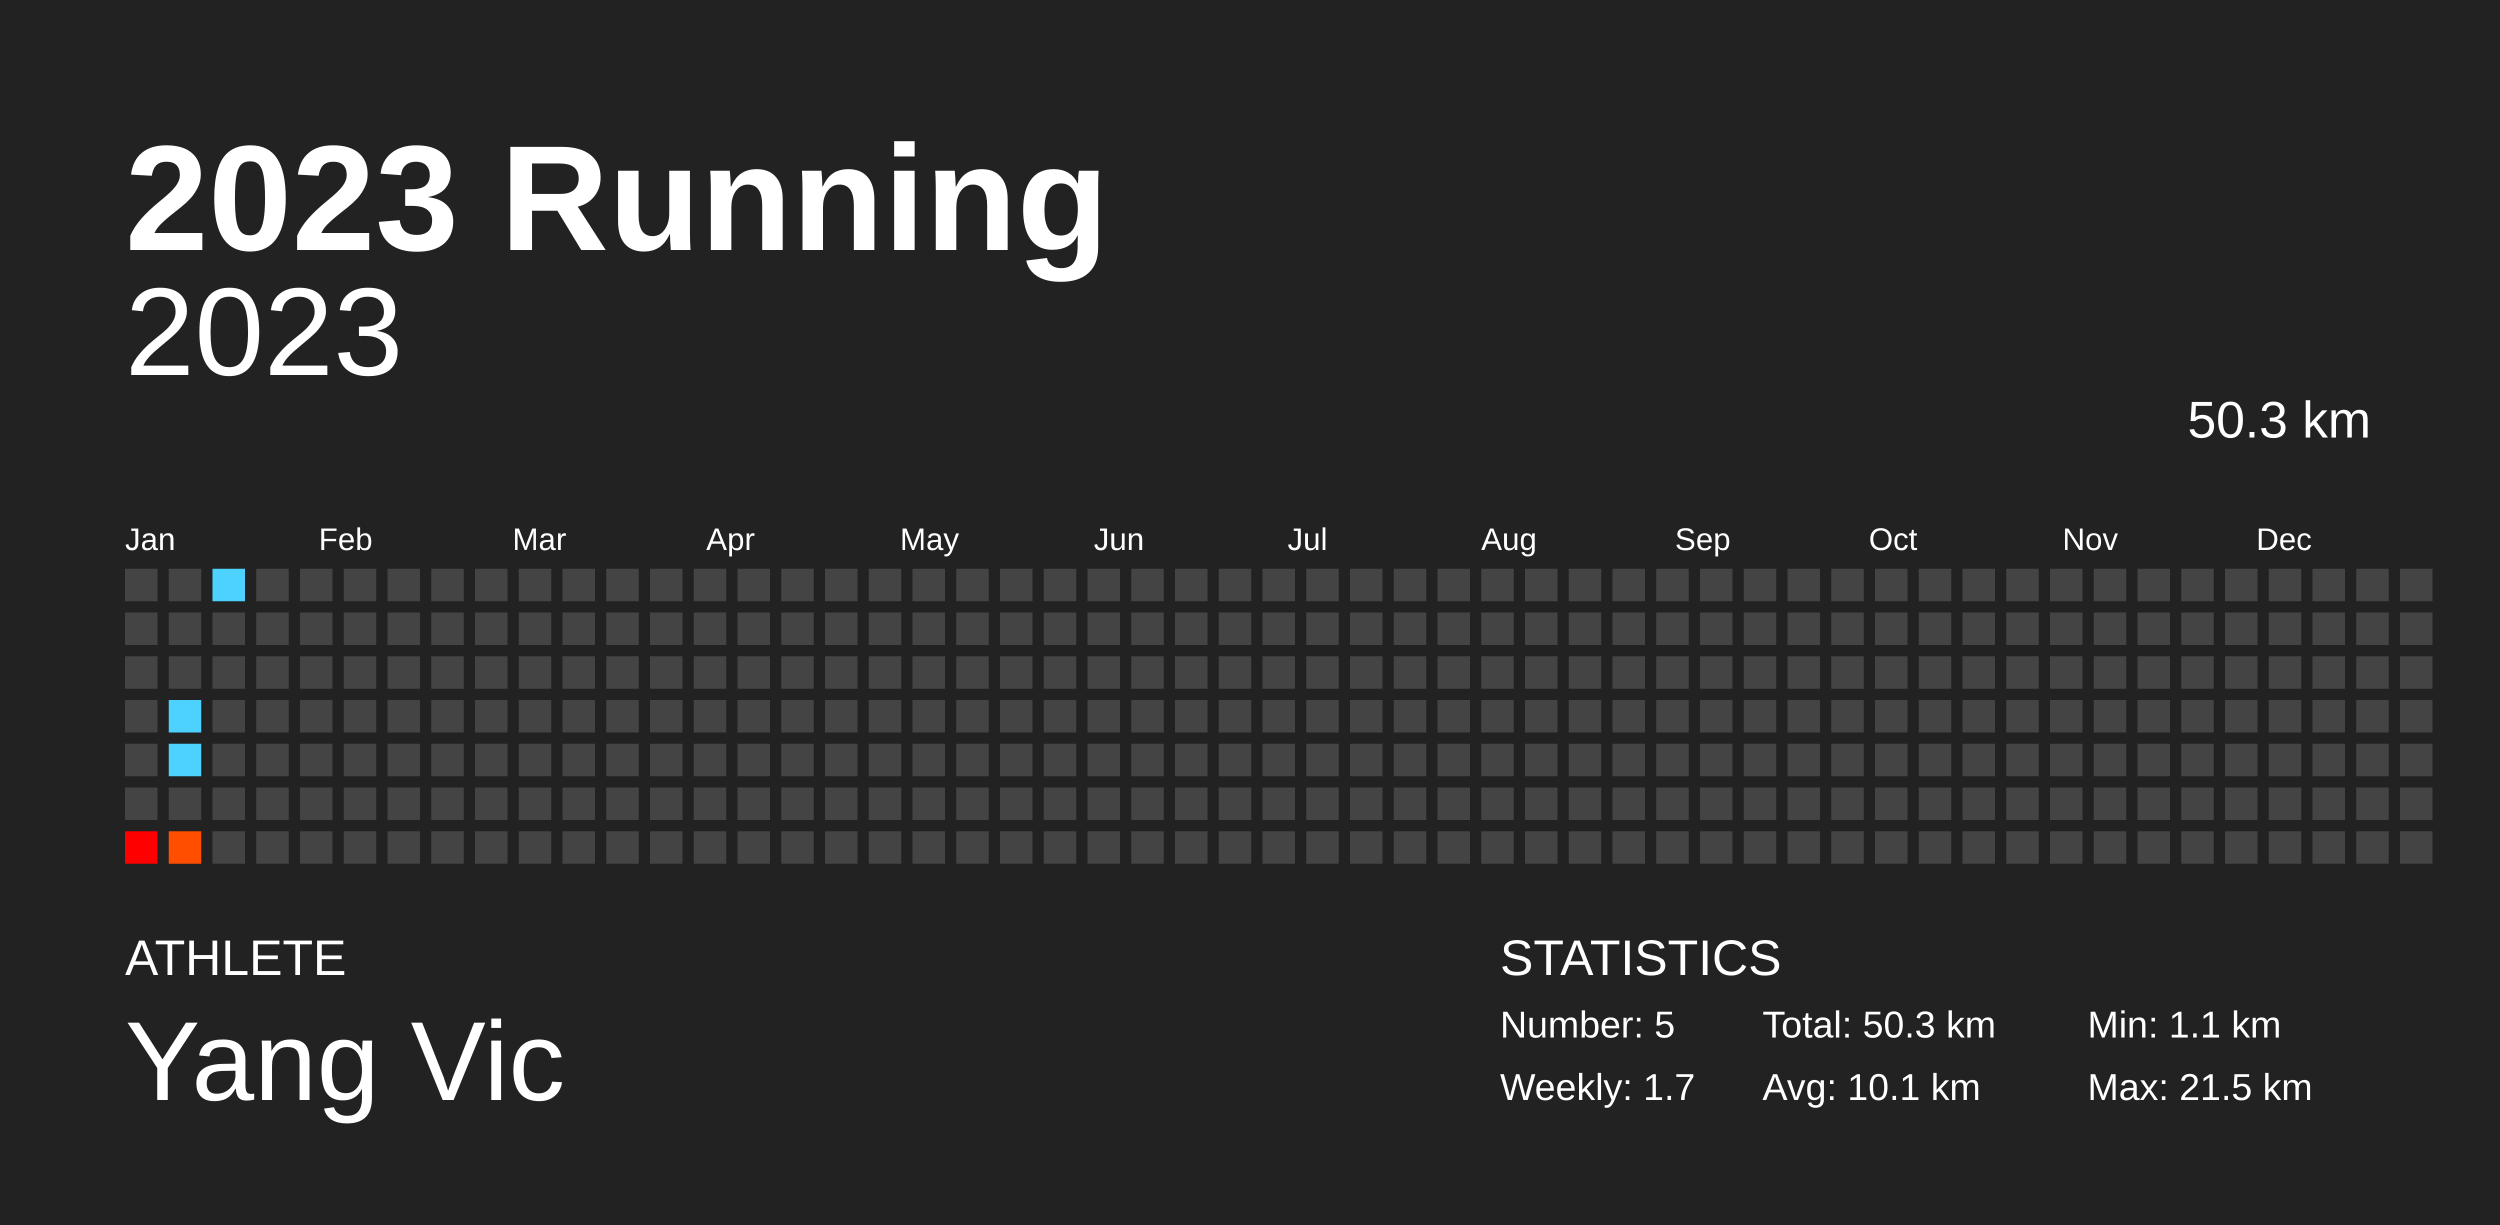
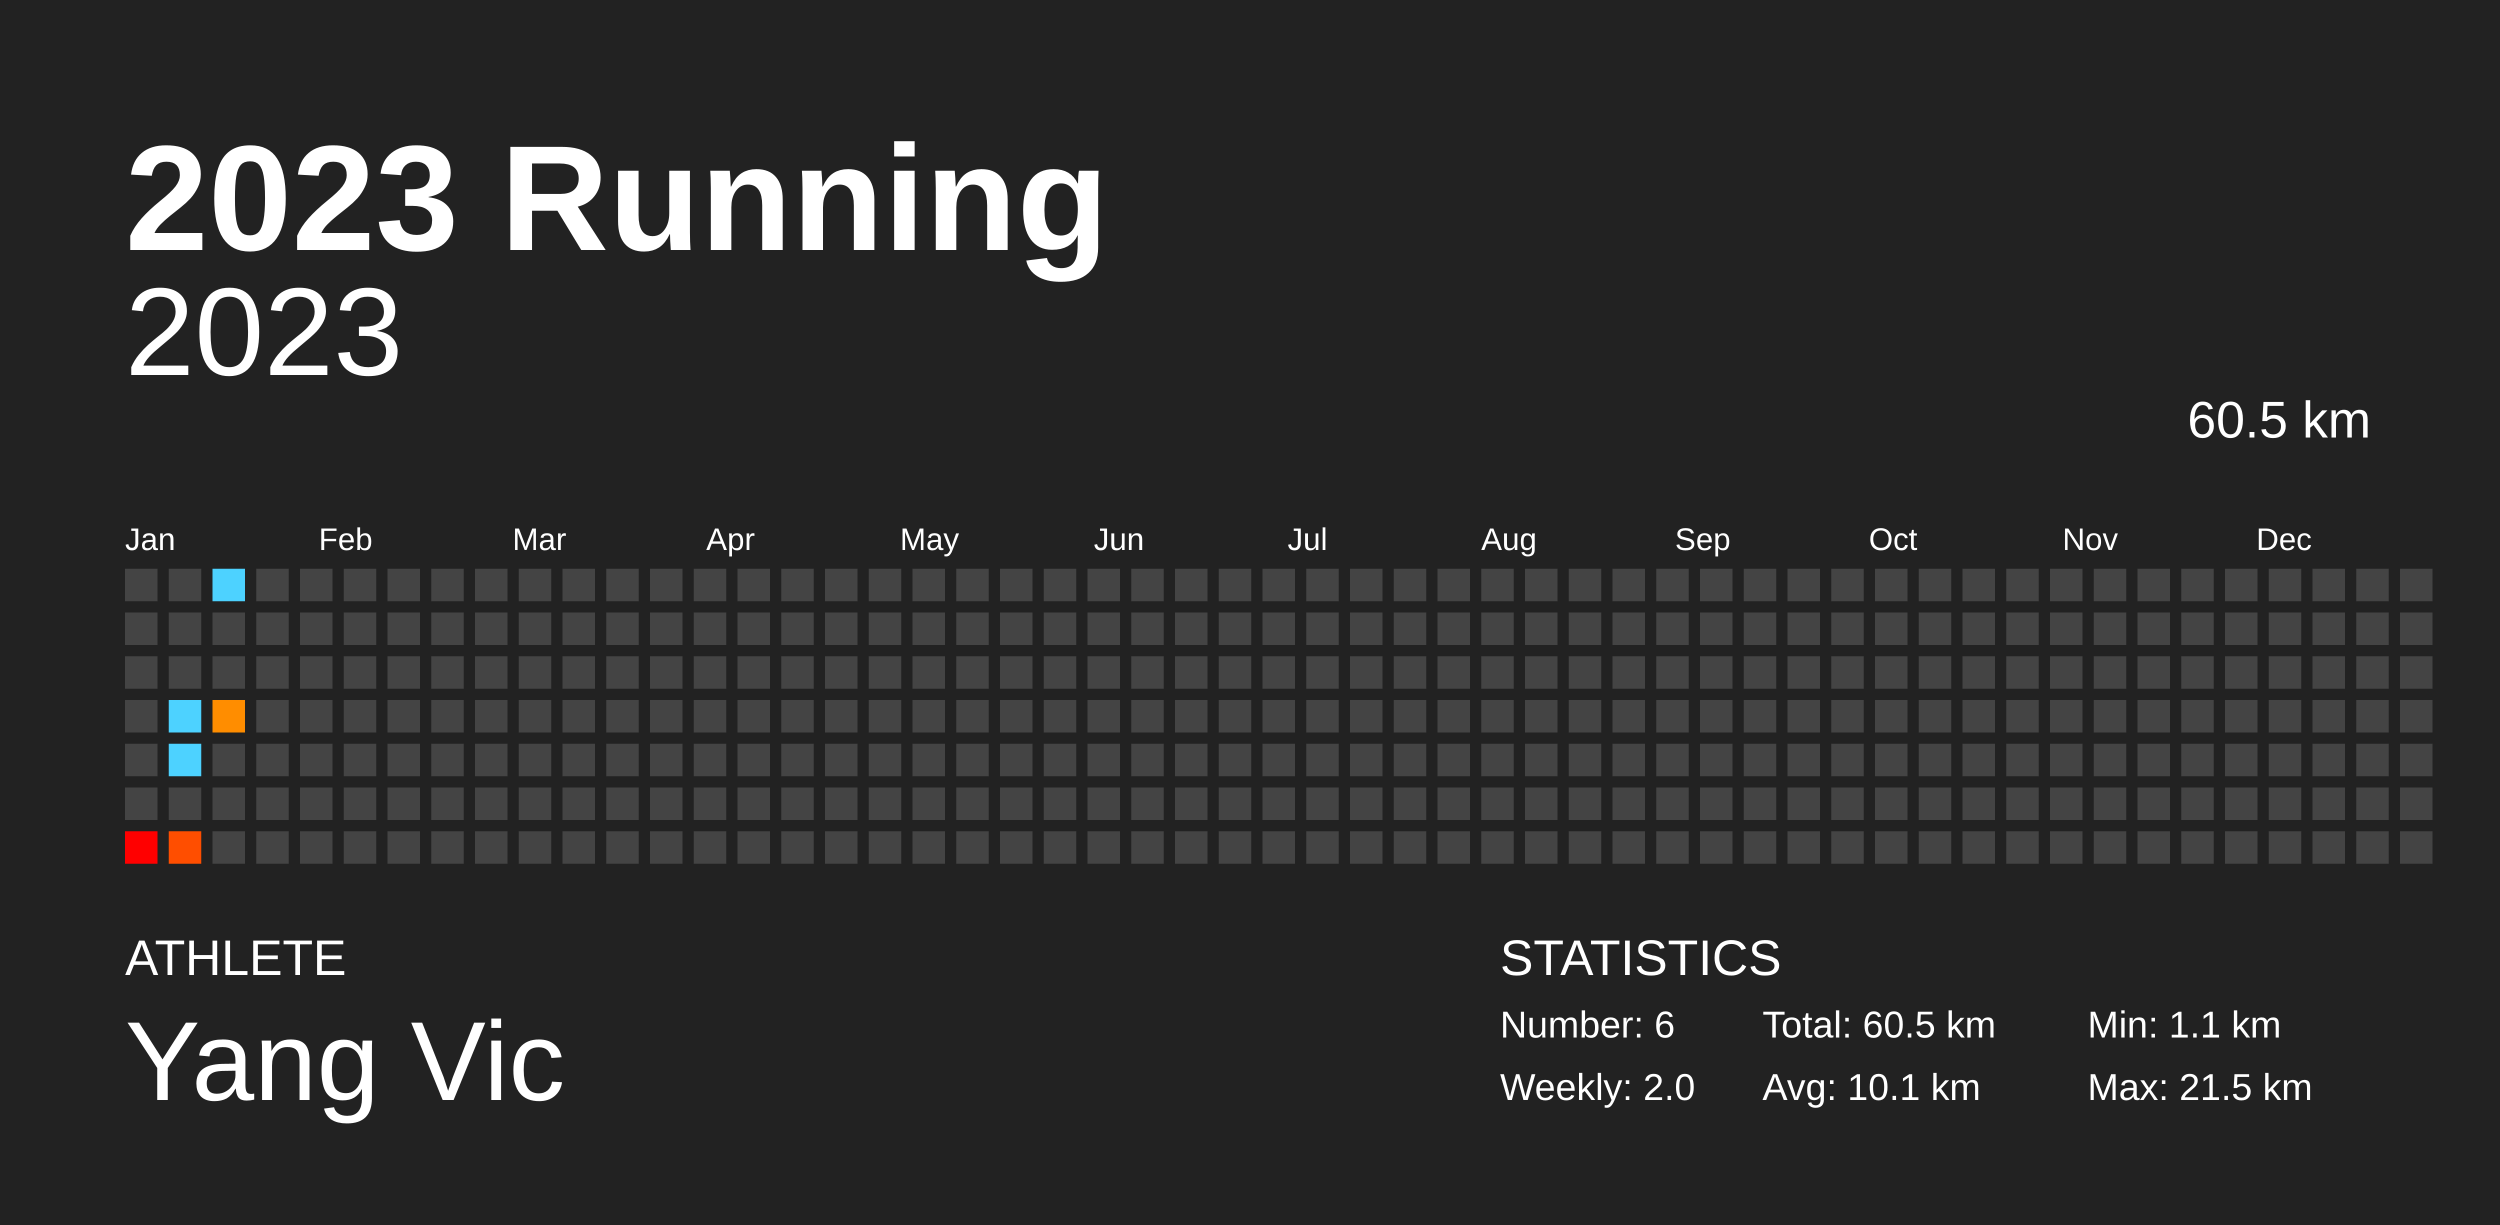
<svg xmlns="http://www.w3.org/2000/svg" baseProfile="full" height="98mm" version="1.1" viewBox="0,0,200,98" width="200mm">
  <defs />
  <rect fill="#222222" height="98" width="200" x="0" y="0" />
  <text fill="#FFFFFF" style="font-size:12px; font-family:Arial; font-weight:bold;" x="10" y="20">2023 Running</text>
  <text fill="#FFFFFF" style="font-size:4px; font-family:Arial" x="10" y="78">ATHLETE</text>
  <text fill="#FFFFFF" style="font-size:9px; font-family:Arial" x="10" y="88">Yang Vic</text>
  <text fill="#FFFFFF" style="font-size:4px; font-family:Arial" x="120" y="78">STATISTICS</text>
-   <text fill="#FFFFFF" style="font-size:3px; font-family:Arial" x="120" y="83">Number: 5</text>
-   <text fill="#FFFFFF" style="font-size:3px; font-family:Arial" x="120" y="88">Weekly: 1.7</text>
-   <text fill="#FFFFFF" style="font-size:3px; font-family:Arial" x="141" y="83">Total: 50.3 km</text>
+   <text fill="#FFFFFF" style="font-size:3px; font-family:Arial" x="120" y="83">Number: 6</text>
+   <text fill="#FFFFFF" style="font-size:3px; font-family:Arial" x="120" y="88">Weekly: 2.0</text>
+   <text fill="#FFFFFF" style="font-size:3px; font-family:Arial" x="141" y="83">Total: 60.5 km</text>
  <text fill="#FFFFFF" style="font-size:3px; font-family:Arial" x="141" y="88">Avg: 10.1 km</text>
  <text fill="#FFFFFF" style="font-size:3px; font-family:Arial" x="167" y="83">Min: 1.1 km</text>
  <text fill="#FFFFFF" style="font-size:3px; font-family:Arial" x="167" y="88">Max: 21.5 km</text>
  <text alignment-baseline="hanging" fill="#FFFFFF" style="font-size:10.0px; font-family:Arial;" x="10" y="30">2023</text>
-   <text alignment-baseline="hanging" fill="#FFFFFF" style="font-size:4.125px; font-family:Arial;" x="175" y="35">50.3 km</text>
+   <text alignment-baseline="hanging" fill="#FFFFFF" style="font-size:4.125px; font-family:Arial;" x="175" y="35">60.5 km</text>
  <text fill="#FFFFFF" style="font-size:2.5px; font-family:Arial" x="10.0" y="44">Jan</text>
  <text fill="#FFFFFF" style="font-size:2.5px; font-family:Arial" x="25.5" y="44">Feb</text>
  <text fill="#FFFFFF" style="font-size:2.5px; font-family:Arial" x="41.0" y="44">Mar</text>
  <text fill="#FFFFFF" style="font-size:2.5px; font-family:Arial" x="56.5" y="44">Apr</text>
  <text fill="#FFFFFF" style="font-size:2.5px; font-family:Arial" x="72.0" y="44">May</text>
  <text fill="#FFFFFF" style="font-size:2.5px; font-family:Arial" x="87.5" y="44">Jun</text>
  <text fill="#FFFFFF" style="font-size:2.5px; font-family:Arial" x="103.0" y="44">Jul</text>
  <text fill="#FFFFFF" style="font-size:2.5px; font-family:Arial" x="118.5" y="44">Aug</text>
  <text fill="#FFFFFF" style="font-size:2.5px; font-family:Arial" x="134.0" y="44">Sep</text>
  <text fill="#FFFFFF" style="font-size:2.5px; font-family:Arial" x="149.5" y="44">Oct</text>
  <text fill="#FFFFFF" style="font-size:2.5px; font-family:Arial" x="165.0" y="44">Nov</text>
  <text fill="#FFFFFF" style="font-size:2.5px; font-family:Arial" x="180.5" y="44">Dec</text>
  <rect fill="#444444" height="2.6" width="2.6" x="10.0" y="45.5" />
  <rect fill="#444444" height="2.6" width="2.6" x="10.0" y="49.0" />
  <rect fill="#444444" height="2.6" width="2.6" x="10.0" y="52.5" />
  <rect fill="#444444" height="2.6" width="2.6" x="10.0" y="56.0" />
  <rect fill="#444444" height="2.6" width="2.6" x="10.0" y="59.5" />
  <rect fill="#444444" height="2.6" width="2.6" x="10.0" y="63.0" />
  <rect fill="red" height="2.6" width="2.6" x="10.0" y="66.5" />
  <rect fill="#444444" height="2.6" width="2.6" x="13.5" y="45.5" />
  <rect fill="#444444" height="2.6" width="2.6" x="13.5" y="49.0" />
  <rect fill="#444444" height="2.6" width="2.6" x="13.5" y="52.5" />
  <rect fill="#4dd2ff" height="2.6" width="2.6" x="13.5" y="56.0" />
  <rect fill="#4dd2ff" height="2.6" width="2.6" x="13.5" y="59.5" />
  <rect fill="#444444" height="2.6" width="2.6" x="13.5" y="63.0" />
  <rect fill="#ff4e00" height="2.6" width="2.6" x="13.5" y="66.5" />
  <rect fill="#4dd2ff" height="2.6" width="2.6" x="17.0" y="45.5" />
  <rect fill="#444444" height="2.6" width="2.6" x="17.0" y="49.0" />
  <rect fill="#444444" height="2.6" width="2.6" x="17.0" y="52.5" />
-   <rect fill="#444444" height="2.6" width="2.6" x="17.0" y="56.0" />
+   <rect fill="#ff8d00" height="2.6" width="2.6" x="17.0" y="56.0" />
  <rect fill="#444444" height="2.6" width="2.6" x="17.0" y="59.5" />
  <rect fill="#444444" height="2.6" width="2.6" x="17.0" y="63.0" />
  <rect fill="#444444" height="2.6" width="2.6" x="17.0" y="66.5" />
  <rect fill="#444444" height="2.6" width="2.6" x="20.5" y="45.5" />
  <rect fill="#444444" height="2.6" width="2.6" x="20.5" y="49.0" />
  <rect fill="#444444" height="2.6" width="2.6" x="20.5" y="52.5" />
  <rect fill="#444444" height="2.6" width="2.6" x="20.5" y="56.0" />
  <rect fill="#444444" height="2.6" width="2.6" x="20.5" y="59.5" />
  <rect fill="#444444" height="2.6" width="2.6" x="20.5" y="63.0" />
  <rect fill="#444444" height="2.6" width="2.6" x="20.5" y="66.5" />
  <rect fill="#444444" height="2.6" width="2.6" x="24.0" y="45.5" />
  <rect fill="#444444" height="2.6" width="2.6" x="24.0" y="49.0" />
  <rect fill="#444444" height="2.6" width="2.6" x="24.0" y="52.5" />
  <rect fill="#444444" height="2.6" width="2.6" x="24.0" y="56.0" />
  <rect fill="#444444" height="2.6" width="2.6" x="24.0" y="59.5" />
  <rect fill="#444444" height="2.6" width="2.6" x="24.0" y="63.0" />
  <rect fill="#444444" height="2.6" width="2.6" x="24.0" y="66.5" />
  <rect fill="#444444" height="2.6" width="2.6" x="27.5" y="45.5" />
  <rect fill="#444444" height="2.6" width="2.6" x="27.5" y="49.0" />
  <rect fill="#444444" height="2.6" width="2.6" x="27.5" y="52.5" />
  <rect fill="#444444" height="2.6" width="2.6" x="27.5" y="56.0" />
  <rect fill="#444444" height="2.6" width="2.6" x="27.5" y="59.5" />
  <rect fill="#444444" height="2.6" width="2.6" x="27.5" y="63.0" />
  <rect fill="#444444" height="2.6" width="2.6" x="27.5" y="66.5" />
  <rect fill="#444444" height="2.6" width="2.6" x="31.0" y="45.5" />
  <rect fill="#444444" height="2.6" width="2.6" x="31.0" y="49.0" />
  <rect fill="#444444" height="2.6" width="2.6" x="31.0" y="52.5" />
  <rect fill="#444444" height="2.6" width="2.6" x="31.0" y="56.0" />
  <rect fill="#444444" height="2.6" width="2.6" x="31.0" y="59.5" />
  <rect fill="#444444" height="2.6" width="2.6" x="31.0" y="63.0" />
  <rect fill="#444444" height="2.6" width="2.6" x="31.0" y="66.5" />
  <rect fill="#444444" height="2.6" width="2.6" x="34.5" y="45.5" />
  <rect fill="#444444" height="2.6" width="2.6" x="34.5" y="49.0" />
  <rect fill="#444444" height="2.6" width="2.6" x="34.5" y="52.5" />
  <rect fill="#444444" height="2.6" width="2.6" x="34.5" y="56.0" />
  <rect fill="#444444" height="2.6" width="2.6" x="34.5" y="59.5" />
  <rect fill="#444444" height="2.6" width="2.6" x="34.5" y="63.0" />
  <rect fill="#444444" height="2.6" width="2.6" x="34.5" y="66.5" />
  <rect fill="#444444" height="2.6" width="2.6" x="38.0" y="45.5" />
  <rect fill="#444444" height="2.6" width="2.6" x="38.0" y="49.0" />
  <rect fill="#444444" height="2.6" width="2.6" x="38.0" y="52.5" />
  <rect fill="#444444" height="2.6" width="2.6" x="38.0" y="56.0" />
  <rect fill="#444444" height="2.6" width="2.6" x="38.0" y="59.5" />
  <rect fill="#444444" height="2.6" width="2.6" x="38.0" y="63.0" />
  <rect fill="#444444" height="2.6" width="2.6" x="38.0" y="66.5" />
  <rect fill="#444444" height="2.6" width="2.6" x="41.5" y="45.5" />
  <rect fill="#444444" height="2.6" width="2.6" x="41.5" y="49.0" />
  <rect fill="#444444" height="2.6" width="2.6" x="41.5" y="52.5" />
  <rect fill="#444444" height="2.6" width="2.6" x="41.5" y="56.0" />
  <rect fill="#444444" height="2.6" width="2.6" x="41.5" y="59.5" />
  <rect fill="#444444" height="2.6" width="2.6" x="41.5" y="63.0" />
  <rect fill="#444444" height="2.6" width="2.6" x="41.5" y="66.5" />
  <rect fill="#444444" height="2.6" width="2.6" x="45.0" y="45.5" />
  <rect fill="#444444" height="2.6" width="2.6" x="45.0" y="49.0" />
  <rect fill="#444444" height="2.6" width="2.6" x="45.0" y="52.5" />
  <rect fill="#444444" height="2.6" width="2.6" x="45.0" y="56.0" />
  <rect fill="#444444" height="2.6" width="2.6" x="45.0" y="59.5" />
  <rect fill="#444444" height="2.6" width="2.6" x="45.0" y="63.0" />
  <rect fill="#444444" height="2.6" width="2.6" x="45.0" y="66.5" />
  <rect fill="#444444" height="2.6" width="2.6" x="48.5" y="45.5" />
  <rect fill="#444444" height="2.6" width="2.6" x="48.5" y="49.0" />
  <rect fill="#444444" height="2.6" width="2.6" x="48.5" y="52.5" />
  <rect fill="#444444" height="2.6" width="2.6" x="48.5" y="56.0" />
  <rect fill="#444444" height="2.6" width="2.6" x="48.5" y="59.5" />
  <rect fill="#444444" height="2.6" width="2.6" x="48.5" y="63.0" />
  <rect fill="#444444" height="2.6" width="2.6" x="48.5" y="66.5" />
  <rect fill="#444444" height="2.6" width="2.6" x="52.0" y="45.5" />
  <rect fill="#444444" height="2.6" width="2.6" x="52.0" y="49.0" />
  <rect fill="#444444" height="2.6" width="2.6" x="52.0" y="52.5" />
  <rect fill="#444444" height="2.6" width="2.6" x="52.0" y="56.0" />
  <rect fill="#444444" height="2.6" width="2.6" x="52.0" y="59.5" />
  <rect fill="#444444" height="2.6" width="2.6" x="52.0" y="63.0" />
  <rect fill="#444444" height="2.6" width="2.6" x="52.0" y="66.5" />
  <rect fill="#444444" height="2.6" width="2.6" x="55.5" y="45.5" />
  <rect fill="#444444" height="2.6" width="2.6" x="55.5" y="49.0" />
  <rect fill="#444444" height="2.6" width="2.6" x="55.5" y="52.5" />
  <rect fill="#444444" height="2.6" width="2.6" x="55.5" y="56.0" />
  <rect fill="#444444" height="2.6" width="2.6" x="55.5" y="59.5" />
  <rect fill="#444444" height="2.6" width="2.6" x="55.5" y="63.0" />
  <rect fill="#444444" height="2.6" width="2.6" x="55.5" y="66.5" />
  <rect fill="#444444" height="2.6" width="2.6" x="59.0" y="45.5" />
  <rect fill="#444444" height="2.6" width="2.6" x="59.0" y="49.0" />
  <rect fill="#444444" height="2.6" width="2.6" x="59.0" y="52.5" />
  <rect fill="#444444" height="2.6" width="2.6" x="59.0" y="56.0" />
  <rect fill="#444444" height="2.6" width="2.6" x="59.0" y="59.5" />
  <rect fill="#444444" height="2.6" width="2.6" x="59.0" y="63.0" />
  <rect fill="#444444" height="2.6" width="2.6" x="59.0" y="66.5" />
  <rect fill="#444444" height="2.6" width="2.6" x="62.5" y="45.5" />
  <rect fill="#444444" height="2.6" width="2.6" x="62.5" y="49.0" />
  <rect fill="#444444" height="2.6" width="2.6" x="62.5" y="52.5" />
  <rect fill="#444444" height="2.6" width="2.6" x="62.5" y="56.0" />
  <rect fill="#444444" height="2.6" width="2.6" x="62.5" y="59.5" />
  <rect fill="#444444" height="2.6" width="2.6" x="62.5" y="63.0" />
  <rect fill="#444444" height="2.6" width="2.6" x="62.5" y="66.5" />
  <rect fill="#444444" height="2.6" width="2.6" x="66.0" y="45.5" />
  <rect fill="#444444" height="2.6" width="2.6" x="66.0" y="49.0" />
  <rect fill="#444444" height="2.6" width="2.6" x="66.0" y="52.5" />
  <rect fill="#444444" height="2.6" width="2.6" x="66.0" y="56.0" />
  <rect fill="#444444" height="2.6" width="2.6" x="66.0" y="59.5" />
  <rect fill="#444444" height="2.6" width="2.6" x="66.0" y="63.0" />
  <rect fill="#444444" height="2.6" width="2.6" x="66.0" y="66.5" />
  <rect fill="#444444" height="2.6" width="2.6" x="69.5" y="45.5" />
  <rect fill="#444444" height="2.6" width="2.6" x="69.5" y="49.0" />
  <rect fill="#444444" height="2.6" width="2.6" x="69.5" y="52.5" />
  <rect fill="#444444" height="2.6" width="2.6" x="69.5" y="56.0" />
  <rect fill="#444444" height="2.6" width="2.6" x="69.5" y="59.5" />
  <rect fill="#444444" height="2.6" width="2.6" x="69.5" y="63.0" />
  <rect fill="#444444" height="2.6" width="2.6" x="69.5" y="66.5" />
  <rect fill="#444444" height="2.6" width="2.6" x="73.0" y="45.5" />
  <rect fill="#444444" height="2.6" width="2.6" x="73.0" y="49.0" />
  <rect fill="#444444" height="2.6" width="2.6" x="73.0" y="52.5" />
  <rect fill="#444444" height="2.6" width="2.6" x="73.0" y="56.0" />
  <rect fill="#444444" height="2.6" width="2.6" x="73.0" y="59.5" />
  <rect fill="#444444" height="2.6" width="2.6" x="73.0" y="63.0" />
  <rect fill="#444444" height="2.6" width="2.6" x="73.0" y="66.5" />
  <rect fill="#444444" height="2.6" width="2.6" x="76.5" y="45.5" />
  <rect fill="#444444" height="2.6" width="2.6" x="76.5" y="49.0" />
  <rect fill="#444444" height="2.6" width="2.6" x="76.5" y="52.5" />
  <rect fill="#444444" height="2.6" width="2.6" x="76.5" y="56.0" />
  <rect fill="#444444" height="2.6" width="2.6" x="76.5" y="59.5" />
  <rect fill="#444444" height="2.6" width="2.6" x="76.5" y="63.0" />
  <rect fill="#444444" height="2.6" width="2.6" x="76.5" y="66.5" />
  <rect fill="#444444" height="2.6" width="2.6" x="80.0" y="45.5" />
  <rect fill="#444444" height="2.6" width="2.6" x="80.0" y="49.0" />
  <rect fill="#444444" height="2.6" width="2.6" x="80.0" y="52.5" />
  <rect fill="#444444" height="2.6" width="2.6" x="80.0" y="56.0" />
  <rect fill="#444444" height="2.6" width="2.6" x="80.0" y="59.5" />
  <rect fill="#444444" height="2.6" width="2.6" x="80.0" y="63.0" />
  <rect fill="#444444" height="2.6" width="2.6" x="80.0" y="66.5" />
  <rect fill="#444444" height="2.6" width="2.6" x="83.5" y="45.5" />
  <rect fill="#444444" height="2.6" width="2.6" x="83.5" y="49.0" />
  <rect fill="#444444" height="2.6" width="2.6" x="83.5" y="52.5" />
  <rect fill="#444444" height="2.6" width="2.6" x="83.5" y="56.0" />
  <rect fill="#444444" height="2.6" width="2.6" x="83.5" y="59.5" />
  <rect fill="#444444" height="2.6" width="2.6" x="83.5" y="63.0" />
  <rect fill="#444444" height="2.6" width="2.6" x="83.5" y="66.5" />
  <rect fill="#444444" height="2.6" width="2.6" x="87.0" y="45.5" />
  <rect fill="#444444" height="2.6" width="2.6" x="87.0" y="49.0" />
  <rect fill="#444444" height="2.6" width="2.6" x="87.0" y="52.5" />
  <rect fill="#444444" height="2.6" width="2.6" x="87.0" y="56.0" />
  <rect fill="#444444" height="2.6" width="2.6" x="87.0" y="59.5" />
  <rect fill="#444444" height="2.6" width="2.6" x="87.0" y="63.0" />
  <rect fill="#444444" height="2.6" width="2.6" x="87.0" y="66.5" />
  <rect fill="#444444" height="2.6" width="2.6" x="90.5" y="45.5" />
  <rect fill="#444444" height="2.6" width="2.6" x="90.5" y="49.0" />
  <rect fill="#444444" height="2.6" width="2.6" x="90.5" y="52.5" />
  <rect fill="#444444" height="2.6" width="2.6" x="90.5" y="56.0" />
  <rect fill="#444444" height="2.6" width="2.6" x="90.5" y="59.5" />
  <rect fill="#444444" height="2.6" width="2.6" x="90.5" y="63.0" />
  <rect fill="#444444" height="2.6" width="2.6" x="90.5" y="66.5" />
  <rect fill="#444444" height="2.6" width="2.6" x="94.0" y="45.5" />
  <rect fill="#444444" height="2.6" width="2.6" x="94.0" y="49.0" />
  <rect fill="#444444" height="2.6" width="2.6" x="94.0" y="52.5" />
  <rect fill="#444444" height="2.6" width="2.6" x="94.0" y="56.0" />
  <rect fill="#444444" height="2.6" width="2.6" x="94.0" y="59.5" />
  <rect fill="#444444" height="2.6" width="2.6" x="94.0" y="63.0" />
  <rect fill="#444444" height="2.6" width="2.6" x="94.0" y="66.5" />
  <rect fill="#444444" height="2.6" width="2.6" x="97.5" y="45.5" />
  <rect fill="#444444" height="2.6" width="2.6" x="97.5" y="49.0" />
  <rect fill="#444444" height="2.6" width="2.6" x="97.5" y="52.5" />
  <rect fill="#444444" height="2.6" width="2.6" x="97.5" y="56.0" />
  <rect fill="#444444" height="2.6" width="2.6" x="97.5" y="59.5" />
  <rect fill="#444444" height="2.6" width="2.6" x="97.5" y="63.0" />
  <rect fill="#444444" height="2.6" width="2.6" x="97.5" y="66.5" />
  <rect fill="#444444" height="2.6" width="2.6" x="101.0" y="45.5" />
  <rect fill="#444444" height="2.6" width="2.6" x="101.0" y="49.0" />
  <rect fill="#444444" height="2.6" width="2.6" x="101.0" y="52.5" />
  <rect fill="#444444" height="2.6" width="2.6" x="101.0" y="56.0" />
  <rect fill="#444444" height="2.6" width="2.6" x="101.0" y="59.5" />
  <rect fill="#444444" height="2.6" width="2.6" x="101.0" y="63.0" />
  <rect fill="#444444" height="2.6" width="2.6" x="101.0" y="66.5" />
  <rect fill="#444444" height="2.6" width="2.6" x="104.5" y="45.5" />
  <rect fill="#444444" height="2.6" width="2.6" x="104.5" y="49.0" />
  <rect fill="#444444" height="2.6" width="2.6" x="104.5" y="52.5" />
  <rect fill="#444444" height="2.6" width="2.6" x="104.5" y="56.0" />
  <rect fill="#444444" height="2.6" width="2.6" x="104.5" y="59.5" />
  <rect fill="#444444" height="2.6" width="2.6" x="104.5" y="63.0" />
  <rect fill="#444444" height="2.6" width="2.6" x="104.5" y="66.5" />
  <rect fill="#444444" height="2.6" width="2.6" x="108.0" y="45.5" />
  <rect fill="#444444" height="2.6" width="2.6" x="108.0" y="49.0" />
  <rect fill="#444444" height="2.6" width="2.6" x="108.0" y="52.5" />
  <rect fill="#444444" height="2.6" width="2.6" x="108.0" y="56.0" />
  <rect fill="#444444" height="2.6" width="2.6" x="108.0" y="59.5" />
  <rect fill="#444444" height="2.6" width="2.6" x="108.0" y="63.0" />
  <rect fill="#444444" height="2.6" width="2.6" x="108.0" y="66.5" />
  <rect fill="#444444" height="2.6" width="2.6" x="111.5" y="45.5" />
  <rect fill="#444444" height="2.6" width="2.6" x="111.5" y="49.0" />
  <rect fill="#444444" height="2.6" width="2.6" x="111.5" y="52.5" />
  <rect fill="#444444" height="2.6" width="2.6" x="111.5" y="56.0" />
  <rect fill="#444444" height="2.6" width="2.6" x="111.5" y="59.5" />
  <rect fill="#444444" height="2.6" width="2.6" x="111.5" y="63.0" />
  <rect fill="#444444" height="2.6" width="2.6" x="111.5" y="66.5" />
  <rect fill="#444444" height="2.6" width="2.6" x="115.0" y="45.5" />
  <rect fill="#444444" height="2.6" width="2.6" x="115.0" y="49.0" />
  <rect fill="#444444" height="2.6" width="2.6" x="115.0" y="52.5" />
  <rect fill="#444444" height="2.6" width="2.6" x="115.0" y="56.0" />
  <rect fill="#444444" height="2.6" width="2.6" x="115.0" y="59.5" />
  <rect fill="#444444" height="2.6" width="2.6" x="115.0" y="63.0" />
  <rect fill="#444444" height="2.6" width="2.6" x="115.0" y="66.5" />
  <rect fill="#444444" height="2.6" width="2.6" x="118.5" y="45.5" />
  <rect fill="#444444" height="2.6" width="2.6" x="118.5" y="49.0" />
  <rect fill="#444444" height="2.6" width="2.6" x="118.5" y="52.5" />
  <rect fill="#444444" height="2.6" width="2.6" x="118.5" y="56.0" />
  <rect fill="#444444" height="2.6" width="2.6" x="118.5" y="59.5" />
  <rect fill="#444444" height="2.6" width="2.6" x="118.5" y="63.0" />
  <rect fill="#444444" height="2.6" width="2.6" x="118.5" y="66.5" />
  <rect fill="#444444" height="2.6" width="2.6" x="122.0" y="45.5" />
  <rect fill="#444444" height="2.6" width="2.6" x="122.0" y="49.0" />
  <rect fill="#444444" height="2.6" width="2.6" x="122.0" y="52.5" />
  <rect fill="#444444" height="2.6" width="2.6" x="122.0" y="56.0" />
  <rect fill="#444444" height="2.6" width="2.6" x="122.0" y="59.5" />
  <rect fill="#444444" height="2.6" width="2.6" x="122.0" y="63.0" />
  <rect fill="#444444" height="2.6" width="2.6" x="122.0" y="66.5" />
  <rect fill="#444444" height="2.6" width="2.6" x="125.5" y="45.5" />
  <rect fill="#444444" height="2.6" width="2.6" x="125.5" y="49.0" />
  <rect fill="#444444" height="2.6" width="2.6" x="125.5" y="52.5" />
  <rect fill="#444444" height="2.6" width="2.6" x="125.5" y="56.0" />
  <rect fill="#444444" height="2.6" width="2.6" x="125.5" y="59.5" />
  <rect fill="#444444" height="2.6" width="2.6" x="125.5" y="63.0" />
  <rect fill="#444444" height="2.6" width="2.6" x="125.5" y="66.5" />
  <rect fill="#444444" height="2.6" width="2.6" x="129.0" y="45.5" />
  <rect fill="#444444" height="2.6" width="2.6" x="129.0" y="49.0" />
  <rect fill="#444444" height="2.6" width="2.6" x="129.0" y="52.5" />
  <rect fill="#444444" height="2.6" width="2.6" x="129.0" y="56.0" />
  <rect fill="#444444" height="2.6" width="2.6" x="129.0" y="59.5" />
  <rect fill="#444444" height="2.6" width="2.6" x="129.0" y="63.0" />
  <rect fill="#444444" height="2.6" width="2.6" x="129.0" y="66.5" />
  <rect fill="#444444" height="2.6" width="2.6" x="132.5" y="45.5" />
  <rect fill="#444444" height="2.6" width="2.6" x="132.5" y="49.0" />
  <rect fill="#444444" height="2.6" width="2.6" x="132.5" y="52.5" />
  <rect fill="#444444" height="2.6" width="2.6" x="132.5" y="56.0" />
  <rect fill="#444444" height="2.6" width="2.6" x="132.5" y="59.5" />
  <rect fill="#444444" height="2.6" width="2.6" x="132.5" y="63.0" />
  <rect fill="#444444" height="2.6" width="2.6" x="132.5" y="66.5" />
  <rect fill="#444444" height="2.6" width="2.6" x="136.0" y="45.5" />
  <rect fill="#444444" height="2.6" width="2.6" x="136.0" y="49.0" />
  <rect fill="#444444" height="2.6" width="2.6" x="136.0" y="52.5" />
  <rect fill="#444444" height="2.6" width="2.6" x="136.0" y="56.0" />
  <rect fill="#444444" height="2.6" width="2.6" x="136.0" y="59.5" />
  <rect fill="#444444" height="2.6" width="2.6" x="136.0" y="63.0" />
  <rect fill="#444444" height="2.6" width="2.6" x="136.0" y="66.5" />
  <rect fill="#444444" height="2.6" width="2.6" x="139.5" y="45.5" />
  <rect fill="#444444" height="2.6" width="2.6" x="139.5" y="49.0" />
  <rect fill="#444444" height="2.6" width="2.6" x="139.5" y="52.5" />
  <rect fill="#444444" height="2.6" width="2.6" x="139.5" y="56.0" />
  <rect fill="#444444" height="2.6" width="2.6" x="139.5" y="59.5" />
  <rect fill="#444444" height="2.6" width="2.6" x="139.5" y="63.0" />
  <rect fill="#444444" height="2.6" width="2.6" x="139.5" y="66.5" />
  <rect fill="#444444" height="2.6" width="2.6" x="143.0" y="45.5" />
  <rect fill="#444444" height="2.6" width="2.6" x="143.0" y="49.0" />
  <rect fill="#444444" height="2.6" width="2.6" x="143.0" y="52.5" />
  <rect fill="#444444" height="2.6" width="2.6" x="143.0" y="56.0" />
  <rect fill="#444444" height="2.6" width="2.6" x="143.0" y="59.5" />
  <rect fill="#444444" height="2.6" width="2.6" x="143.0" y="63.0" />
  <rect fill="#444444" height="2.6" width="2.6" x="143.0" y="66.5" />
  <rect fill="#444444" height="2.6" width="2.6" x="146.5" y="45.5" />
  <rect fill="#444444" height="2.6" width="2.6" x="146.5" y="49.0" />
  <rect fill="#444444" height="2.6" width="2.6" x="146.5" y="52.5" />
  <rect fill="#444444" height="2.6" width="2.6" x="146.5" y="56.0" />
  <rect fill="#444444" height="2.6" width="2.6" x="146.5" y="59.5" />
  <rect fill="#444444" height="2.6" width="2.6" x="146.5" y="63.0" />
  <rect fill="#444444" height="2.6" width="2.6" x="146.5" y="66.5" />
  <rect fill="#444444" height="2.6" width="2.6" x="150.0" y="45.5" />
  <rect fill="#444444" height="2.6" width="2.6" x="150.0" y="49.0" />
  <rect fill="#444444" height="2.6" width="2.6" x="150.0" y="52.5" />
  <rect fill="#444444" height="2.6" width="2.6" x="150.0" y="56.0" />
  <rect fill="#444444" height="2.6" width="2.6" x="150.0" y="59.5" />
  <rect fill="#444444" height="2.6" width="2.6" x="150.0" y="63.0" />
  <rect fill="#444444" height="2.6" width="2.6" x="150.0" y="66.5" />
  <rect fill="#444444" height="2.6" width="2.6" x="153.5" y="45.5" />
  <rect fill="#444444" height="2.6" width="2.6" x="153.5" y="49.0" />
  <rect fill="#444444" height="2.6" width="2.6" x="153.5" y="52.5" />
  <rect fill="#444444" height="2.6" width="2.6" x="153.5" y="56.0" />
  <rect fill="#444444" height="2.6" width="2.6" x="153.5" y="59.5" />
  <rect fill="#444444" height="2.6" width="2.6" x="153.5" y="63.0" />
  <rect fill="#444444" height="2.6" width="2.6" x="153.5" y="66.5" />
  <rect fill="#444444" height="2.6" width="2.6" x="157.0" y="45.5" />
  <rect fill="#444444" height="2.6" width="2.6" x="157.0" y="49.0" />
  <rect fill="#444444" height="2.6" width="2.6" x="157.0" y="52.5" />
  <rect fill="#444444" height="2.6" width="2.6" x="157.0" y="56.0" />
  <rect fill="#444444" height="2.6" width="2.6" x="157.0" y="59.5" />
  <rect fill="#444444" height="2.6" width="2.6" x="157.0" y="63.0" />
  <rect fill="#444444" height="2.6" width="2.6" x="157.0" y="66.5" />
  <rect fill="#444444" height="2.6" width="2.6" x="160.5" y="45.5" />
  <rect fill="#444444" height="2.6" width="2.6" x="160.5" y="49.0" />
  <rect fill="#444444" height="2.6" width="2.6" x="160.5" y="52.5" />
  <rect fill="#444444" height="2.6" width="2.6" x="160.5" y="56.0" />
  <rect fill="#444444" height="2.6" width="2.6" x="160.5" y="59.5" />
  <rect fill="#444444" height="2.6" width="2.6" x="160.5" y="63.0" />
  <rect fill="#444444" height="2.6" width="2.6" x="160.5" y="66.5" />
  <rect fill="#444444" height="2.6" width="2.6" x="164.0" y="45.5" />
  <rect fill="#444444" height="2.6" width="2.6" x="164.0" y="49.0" />
  <rect fill="#444444" height="2.6" width="2.6" x="164.0" y="52.5" />
  <rect fill="#444444" height="2.6" width="2.6" x="164.0" y="56.0" />
  <rect fill="#444444" height="2.6" width="2.6" x="164.0" y="59.5" />
  <rect fill="#444444" height="2.6" width="2.6" x="164.0" y="63.0" />
  <rect fill="#444444" height="2.6" width="2.6" x="164.0" y="66.5" />
  <rect fill="#444444" height="2.6" width="2.6" x="167.5" y="45.5" />
  <rect fill="#444444" height="2.6" width="2.6" x="167.5" y="49.0" />
  <rect fill="#444444" height="2.6" width="2.6" x="167.5" y="52.5" />
  <rect fill="#444444" height="2.6" width="2.6" x="167.5" y="56.0" />
  <rect fill="#444444" height="2.6" width="2.6" x="167.5" y="59.5" />
  <rect fill="#444444" height="2.6" width="2.6" x="167.5" y="63.0" />
  <rect fill="#444444" height="2.6" width="2.6" x="167.5" y="66.5" />
  <rect fill="#444444" height="2.6" width="2.6" x="171.0" y="45.5" />
  <rect fill="#444444" height="2.6" width="2.6" x="171.0" y="49.0" />
  <rect fill="#444444" height="2.6" width="2.6" x="171.0" y="52.5" />
  <rect fill="#444444" height="2.6" width="2.6" x="171.0" y="56.0" />
  <rect fill="#444444" height="2.6" width="2.6" x="171.0" y="59.5" />
  <rect fill="#444444" height="2.6" width="2.6" x="171.0" y="63.0" />
  <rect fill="#444444" height="2.6" width="2.6" x="171.0" y="66.5" />
  <rect fill="#444444" height="2.6" width="2.6" x="174.5" y="45.5" />
  <rect fill="#444444" height="2.6" width="2.6" x="174.5" y="49.0" />
  <rect fill="#444444" height="2.6" width="2.6" x="174.5" y="52.5" />
  <rect fill="#444444" height="2.6" width="2.6" x="174.5" y="56.0" />
  <rect fill="#444444" height="2.6" width="2.6" x="174.5" y="59.5" />
  <rect fill="#444444" height="2.6" width="2.6" x="174.5" y="63.0" />
  <rect fill="#444444" height="2.6" width="2.6" x="174.5" y="66.5" />
  <rect fill="#444444" height="2.6" width="2.6" x="178.0" y="45.5" />
  <rect fill="#444444" height="2.6" width="2.6" x="178.0" y="49.0" />
  <rect fill="#444444" height="2.6" width="2.6" x="178.0" y="52.5" />
  <rect fill="#444444" height="2.6" width="2.6" x="178.0" y="56.0" />
  <rect fill="#444444" height="2.6" width="2.6" x="178.0" y="59.5" />
  <rect fill="#444444" height="2.6" width="2.6" x="178.0" y="63.0" />
  <rect fill="#444444" height="2.6" width="2.6" x="178.0" y="66.5" />
  <rect fill="#444444" height="2.6" width="2.6" x="181.5" y="45.5" />
  <rect fill="#444444" height="2.6" width="2.6" x="181.5" y="49.0" />
  <rect fill="#444444" height="2.6" width="2.6" x="181.5" y="52.5" />
  <rect fill="#444444" height="2.6" width="2.6" x="181.5" y="56.0" />
  <rect fill="#444444" height="2.6" width="2.6" x="181.5" y="59.5" />
  <rect fill="#444444" height="2.6" width="2.6" x="181.5" y="63.0" />
  <rect fill="#444444" height="2.6" width="2.6" x="181.5" y="66.5" />
  <rect fill="#444444" height="2.6" width="2.6" x="185.0" y="45.5" />
  <rect fill="#444444" height="2.6" width="2.6" x="185.0" y="49.0" />
  <rect fill="#444444" height="2.6" width="2.6" x="185.0" y="52.5" />
  <rect fill="#444444" height="2.6" width="2.6" x="185.0" y="56.0" />
  <rect fill="#444444" height="2.6" width="2.6" x="185.0" y="59.5" />
  <rect fill="#444444" height="2.6" width="2.6" x="185.0" y="63.0" />
  <rect fill="#444444" height="2.6" width="2.6" x="185.0" y="66.5" />
  <rect fill="#444444" height="2.6" width="2.6" x="188.5" y="45.5" />
  <rect fill="#444444" height="2.6" width="2.6" x="188.5" y="49.0" />
  <rect fill="#444444" height="2.6" width="2.6" x="188.5" y="52.5" />
  <rect fill="#444444" height="2.6" width="2.6" x="188.5" y="56.0" />
  <rect fill="#444444" height="2.6" width="2.6" x="188.5" y="59.5" />
  <rect fill="#444444" height="2.6" width="2.6" x="188.5" y="63.0" />
  <rect fill="#444444" height="2.6" width="2.6" x="188.5" y="66.5" />
  <rect fill="#444444" height="2.6" width="2.6" x="192.0" y="45.5" />
  <rect fill="#444444" height="2.6" width="2.6" x="192.0" y="49.0" />
  <rect fill="#444444" height="2.6" width="2.6" x="192.0" y="52.5" />
  <rect fill="#444444" height="2.6" width="2.6" x="192.0" y="56.0" />
  <rect fill="#444444" height="2.6" width="2.6" x="192.0" y="59.5" />
  <rect fill="#444444" height="2.6" width="2.6" x="192.0" y="63.0" />
  <rect fill="#444444" height="2.6" width="2.6" x="192.0" y="66.5" />
</svg>
